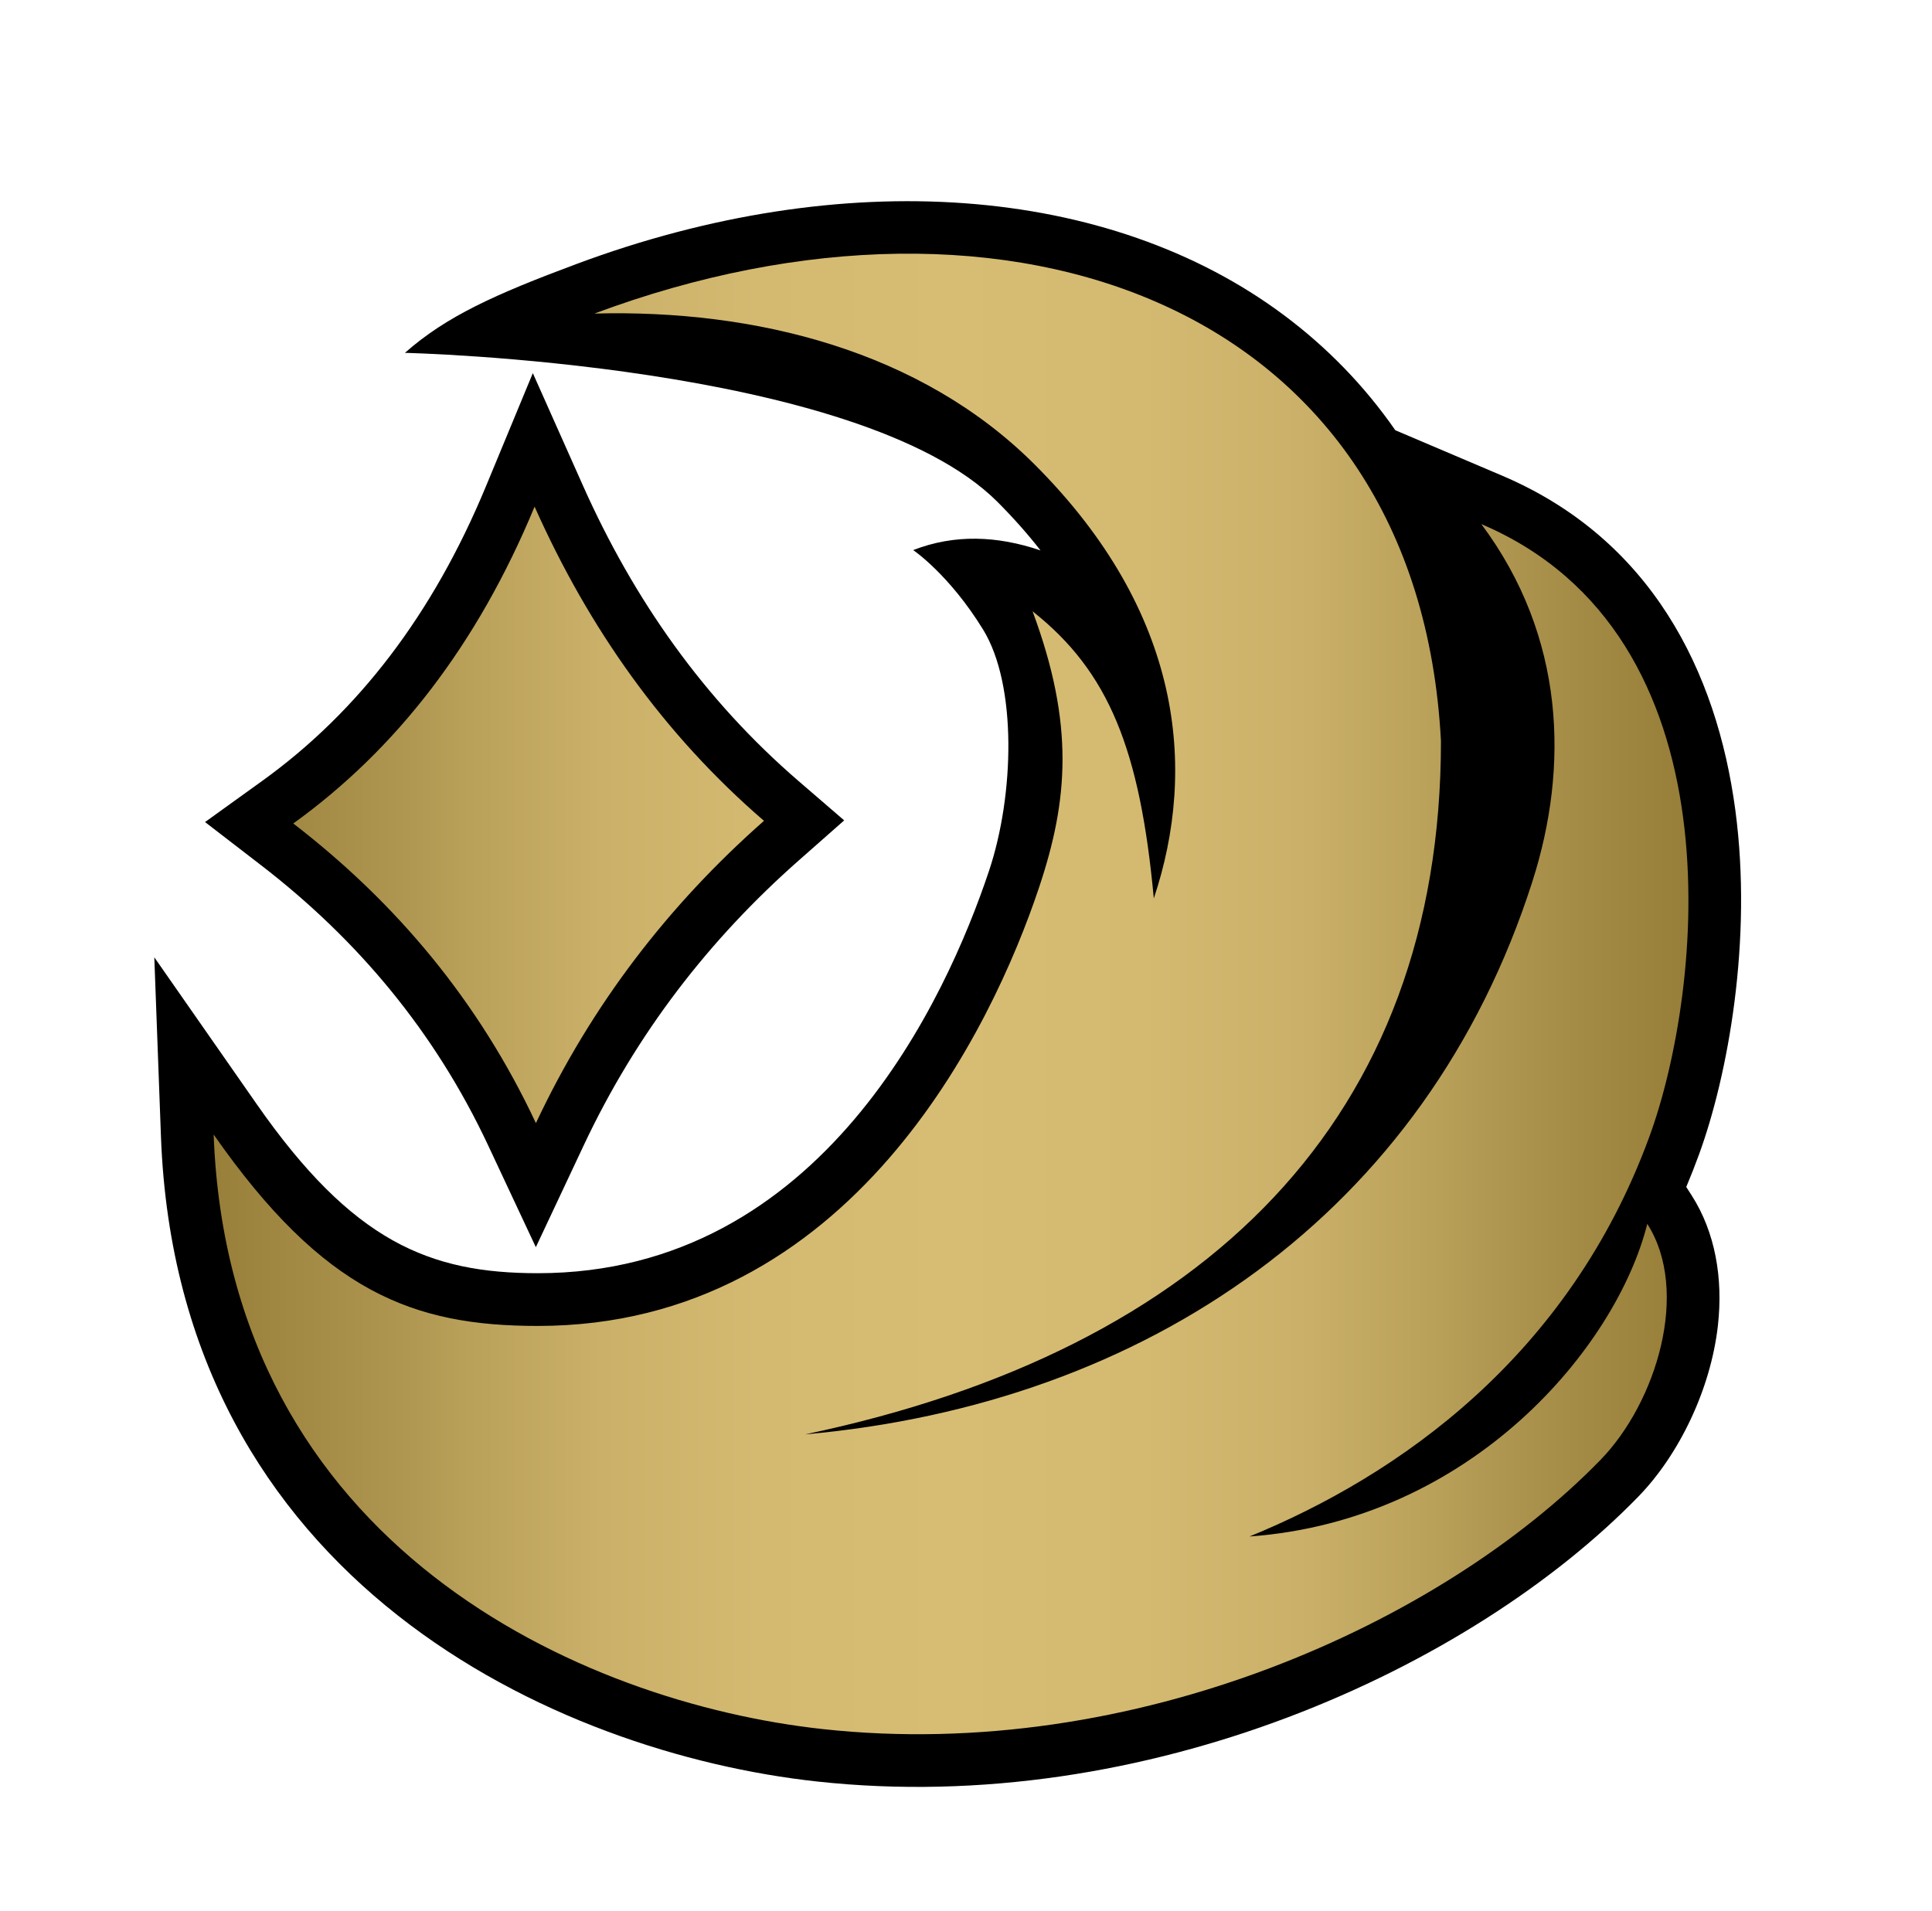
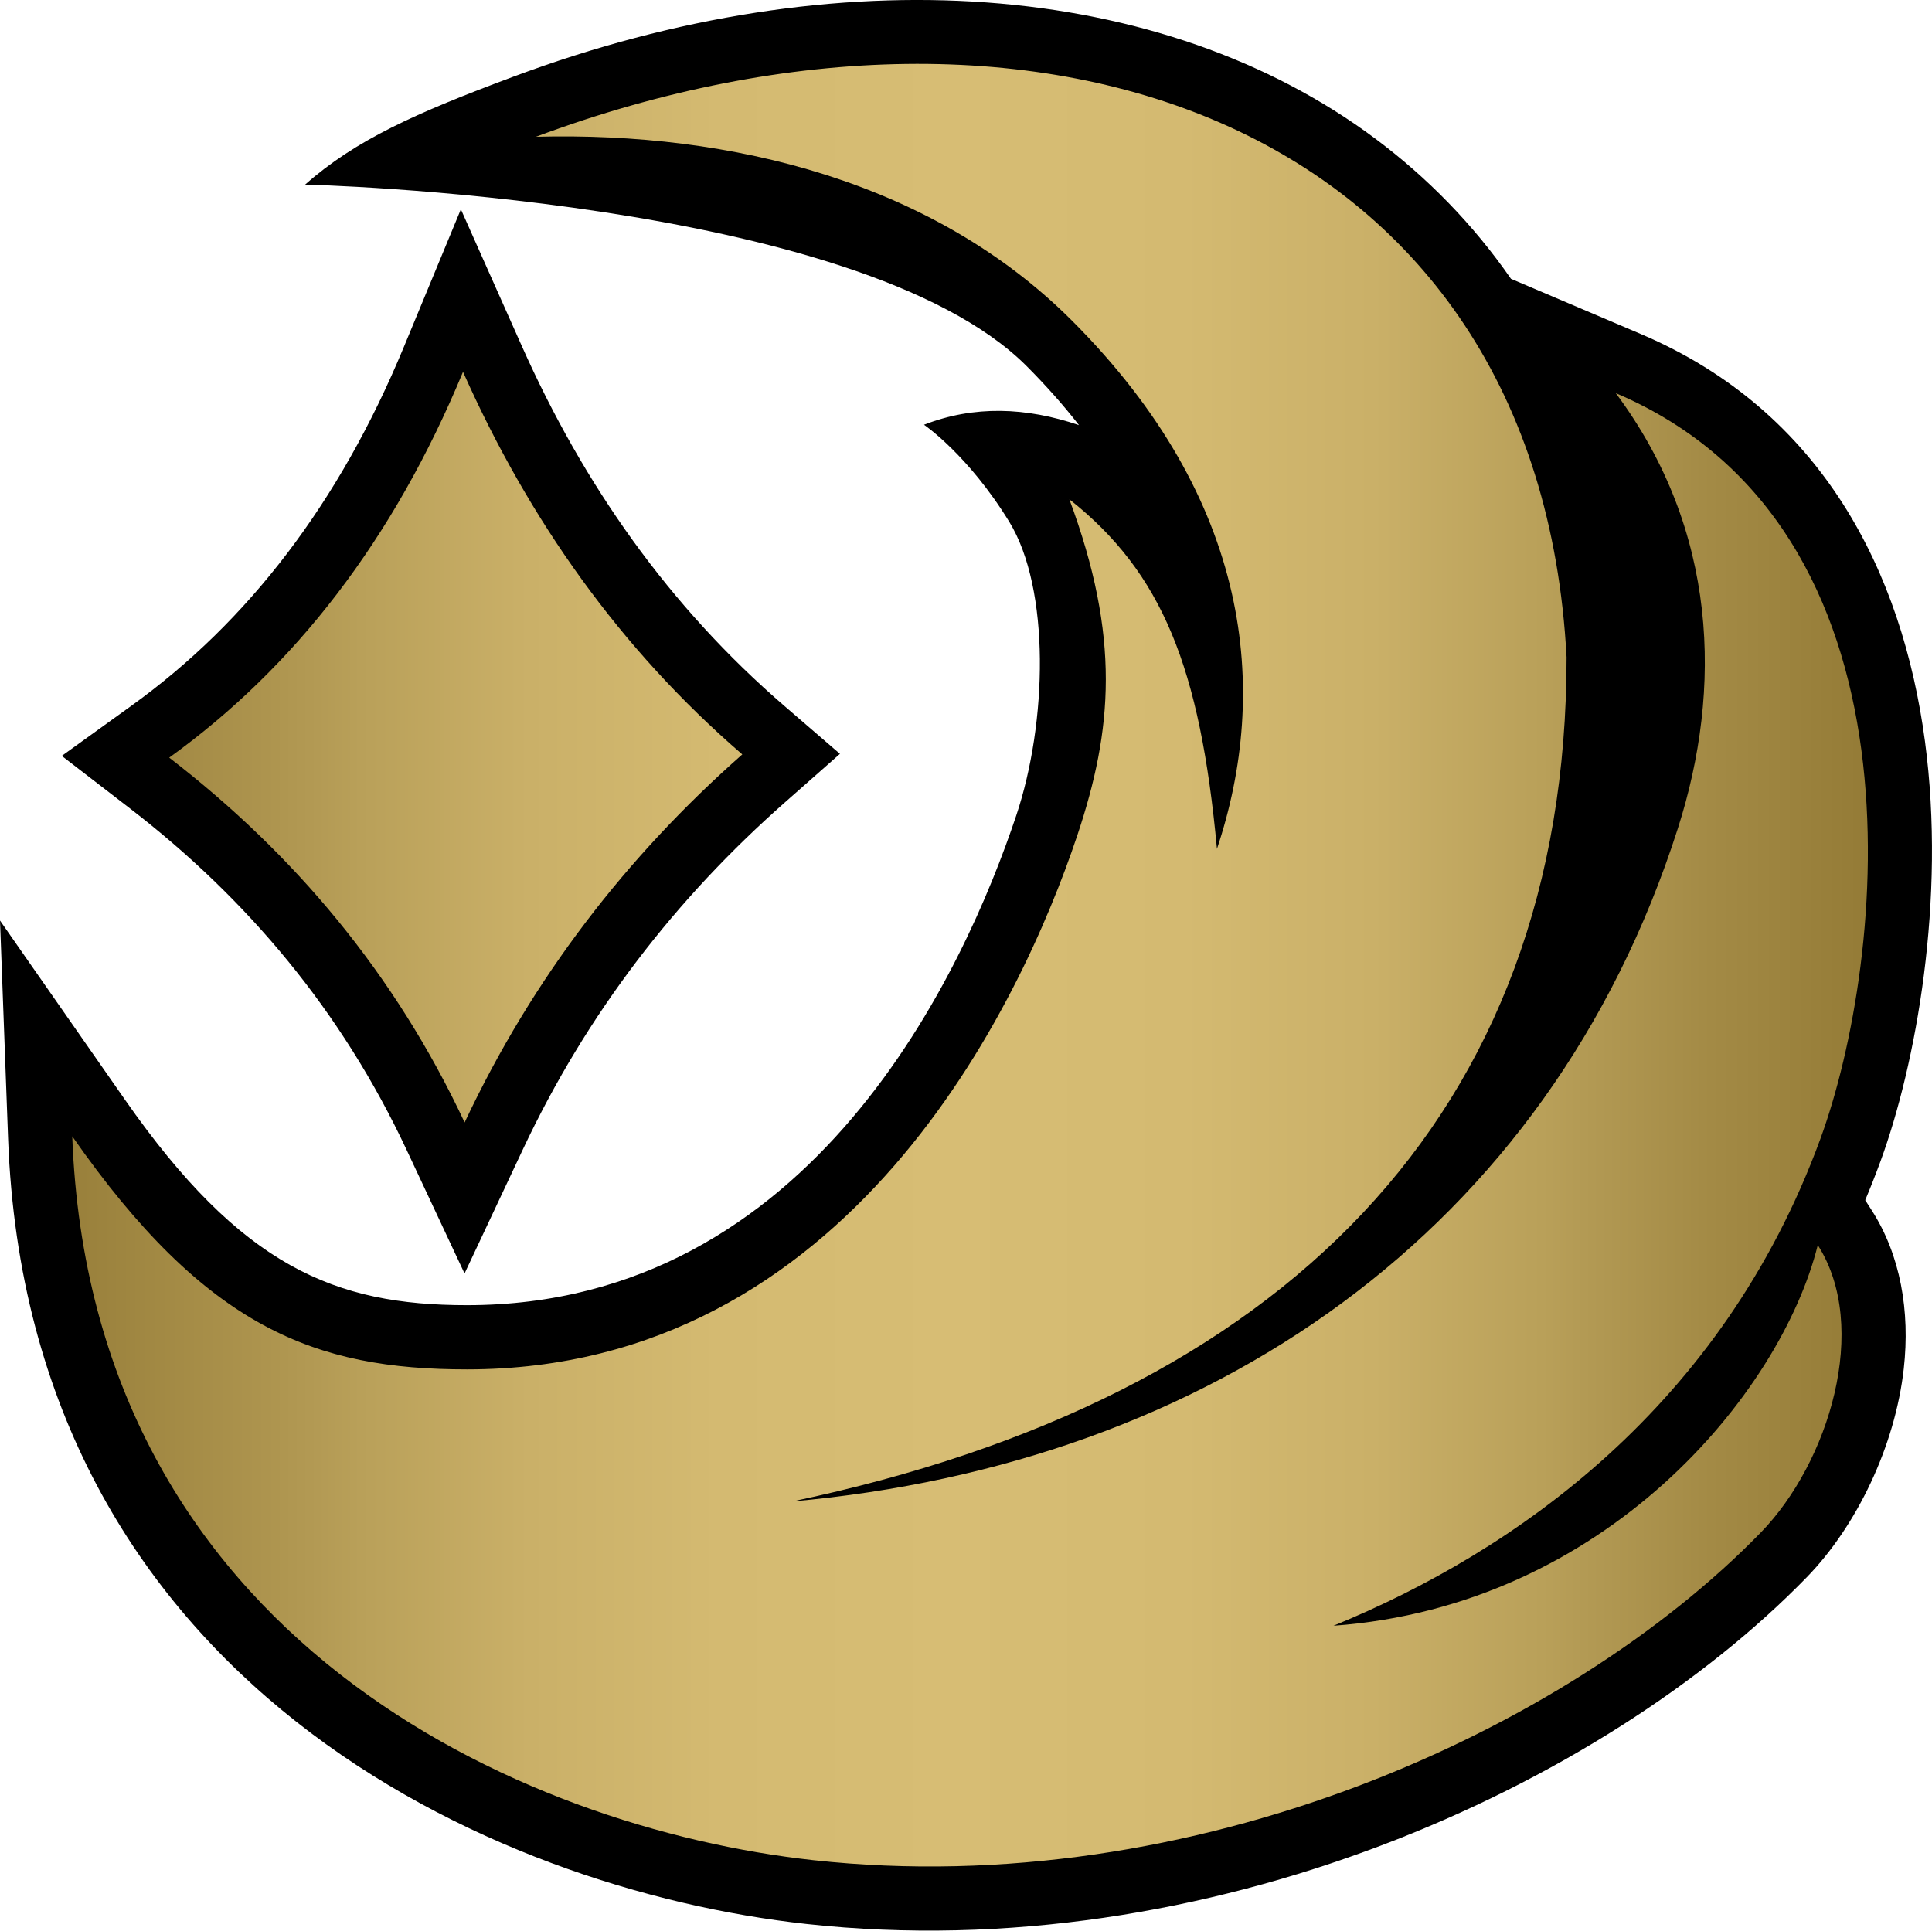
- <svg xmlns="http://www.w3.org/2000/svg" width="100%" height="100%" viewBox="0 0 91 90" version="1.1" xml:space="preserve" style="fill-rule:evenodd;clip-rule:evenodd;stroke-linejoin:round;stroke-miterlimit:2;">
-   <rect id="Rare" x="0.033" y="0" width="90" height="90" style="fill:none;" />
-   <path d="M49.01,25.927c-0.597,-0.766 -1.272,-1.529 -2.03,-2.288c-6.536,-6.535 -27.908,-7.018 -27.908,-7.018c1.95,-1.725 4.261,-2.761 8.058,-4.177c12.603,-4.703 25.101,-3.751 33.345,2.401c2.008,1.5 3.778,3.306 5.246,5.421l5.025,2.137c7.027,2.989 10.116,9.217 10.99,15.752c0.822,6.148 -0.354,12.522 -1.715,16.24c-0.189,0.517 -0.388,1.022 -0.596,1.517l0.256,0.399c1.105,1.727 1.485,3.892 1.236,6.119c-0.336,2.997 -1.822,6.088 -3.753,8.072c-7.882,8.099 -23.153,15.113 -38.692,13.414c-12.244,-1.339 -30.113,-9.41 -30.891,-30.383l-0.313,-8.439l4.831,6.927c4.513,6.469 8.129,7.953 13.234,7.953c13.416,0 19.269,-13.03 21.248,-18.943c1.204,-3.595 1.325,-8.767 -0.273,-11.37c-1.599,-2.604 -3.295,-3.749 -3.295,-3.749c1.94,-0.754 3.945,-0.681 5.997,0.015Zm-21.561,-3.073c2.404,5.398 5.715,10.099 10.157,13.931l2.156,1.859l-2.136,1.884c-4.215,3.717 -7.65,8.144 -10.136,13.432l-2.251,4.788l-2.245,-4.791c-2.516,-5.368 -6.155,-9.701 -10.696,-13.2l-2.64,-2.034l2.705,-1.948c4.504,-3.245 8.027,-7.836 10.523,-13.861l2.211,-5.338l2.352,5.278Z" />
-   <path d="M25.18,23.865c2.556,5.737 6.083,10.728 10.804,14.8c-4.468,3.94 -8.106,8.633 -10.742,14.239c-2.689,-5.739 -6.574,-10.374 -11.428,-14.114c4.856,-3.498 8.675,-8.43 11.366,-14.925Zm2.818,-9.095c19.515,-7.281 38.792,-0.433 39.873,20.137c0,17.735 -11.002,28.68 -29.955,32.66c16.086,-1.439 29.254,-10.386 34.263,-26.048c1.726,-5.397 1.55,-11.525 -2.404,-16.83c12.256,5.212 10.438,21.959 7.914,28.852c-3.795,10.367 -11.829,15.97 -18.835,18.835c10.507,-0.762 17.295,-8.963 18.735,-14.727c2.029,3.172 0.431,8.412 -2.204,11.12c-7.463,7.669 -21.93,14.287 -36.643,12.678c-11.327,-1.238 -27.96,-8.603 -28.679,-28.006c5.183,7.431 9.406,9.017 15.27,9.017c14.777,-0 21.423,-14.126 23.603,-20.638c1.379,-4.118 1.682,-7.687 -0.3,-13.024c3.594,2.841 5.06,6.51 5.71,13.525c2.052,-6.14 1.336,-13.492 -5.61,-20.438c-5.364,-5.364 -13.154,-7.314 -20.738,-7.113Z" style="fill:url(#_Linear1);" />
+ <svg xmlns="http://www.w3.org/2000/svg" id="Layer_2" data-name="Layer 2" viewBox="0 0 896.88 896.34">
  <defs>
-     <linearGradient id="_Linear1" x1="0" y1="0" x2="1" y2="0" gradientUnits="userSpaceOnUse" gradientTransform="matrix(82.973,0,0,83.3032,3.30838,45.1776)">
-       <stop offset="0" style="stop-color:#8d742f;stop-opacity:1" />
-       <stop offset="0.07" style="stop-color:#967d38;stop-opacity:1" />
-       <stop offset="0.18" style="stop-color:#ae954f;stop-opacity:1" />
-       <stop offset="0.2" style="stop-color:#b39a54;stop-opacity:1" />
-       <stop offset="0.22" style="stop-color:#b9a059;stop-opacity:1" />
-       <stop offset="0.3" style="stop-color:#cab068;stop-opacity:1" />
-       <stop offset="0.39" style="stop-color:#d4ba71;stop-opacity:1" />
-       <stop offset="0.5" style="stop-color:#d7bd74;stop-opacity:1" />
-       <stop offset="0.61" style="stop-color:#d4ba71;stop-opacity:1" />
-       <stop offset="0.7" style="stop-color:#cab068;stop-opacity:1" />
-       <stop offset="0.78" style="stop-color:#b9a059;stop-opacity:1" />
-       <stop offset="0.8" style="stop-color:#b39a54;stop-opacity:1" />
-       <stop offset="0.86" style="stop-color:#a38a45;stop-opacity:1" />
-       <stop offset="0.94" style="stop-color:#937a35;stop-opacity:1" />
-       <stop offset="1" style="stop-color:#8d742f;stop-opacity:1" />
+     <style>
+       .cls-1, .cls-2 {
+         fill-rule: evenodd;
+         stroke-width: 0px;
+       }
+ 
+       .cls-2 {
+         fill: url(#linear-gradient);
+       }
+     </style>
+     <linearGradient id="linear-gradient" x1="-501.22" y1="966.26" x2="-500.22" y2="966.26" gradientTransform="translate(499001.21 966355.16) scale(995.68 -999.64)" gradientUnits="userSpaceOnUse">
+       <stop offset="0" stop-color="#8d742f" />
+       <stop offset=".07" stop-color="#967d38" />
+       <stop offset=".18" stop-color="#ae954f" />
+       <stop offset=".2" stop-color="#b39a54" />
+       <stop offset=".22" stop-color="#b9a059" />
+       <stop offset=".3" stop-color="#cab068" />
+       <stop offset=".39" stop-color="#d4ba71" />
+       <stop offset=".5" stop-color="#d7bd74" />
+       <stop offset=".61" stop-color="#d4ba71" />
+       <stop offset=".7" stop-color="#cab068" />
+       <stop offset=".78" stop-color="#b9a059" />
+       <stop offset=".8" stop-color="#b39a54" />
+       <stop offset=".86" stop-color="#a38a45" />
+       <stop offset=".94" stop-color="#937a35" />
+       <stop offset="1" stop-color="#8d742f" />
    </linearGradient>
  </defs>
+   <g id="Layer_1-2" data-name="Layer 1">
+     <path class="cls-1" d="M500.9,197.4c-7.16-9.19-15.26-18.35-24.36-27.46-78.43-78.42-334.9-84.22-334.9-84.22,23.4-20.7,51.13-33.13,96.7-50.12,151.24-56.44,301.21-45.01,400.14,28.81,24.1,18,45.34,39.67,62.95,65.05l60.3,25.64c84.32,35.87,121.39,110.6,131.88,189.02,9.86,73.78-4.25,150.26-20.58,194.88-2.27,6.2-4.66,12.26-7.15,18.2l3.07,4.79c13.26,20.72,17.82,46.7,14.83,73.43-4.03,35.96-21.86,73.06-45.04,96.86-94.58,97.19-277.84,181.36-464.3,160.97C227.52,877.2,13.09,780.35,3.76,528.67l-3.76-101.27,57.97,83.12c54.16,77.63,97.55,95.44,158.81,95.44,160.99,0,231.23-156.36,254.98-227.32,14.45-43.14,15.9-105.2-3.28-136.44-19.19-31.25-39.54-44.99-39.54-44.99,23.28-9.05,47.34-8.17,71.96.18h0ZM242.17,160.52c28.85,64.78,68.58,121.19,121.88,167.17l25.87,22.31-25.63,22.61c-50.58,44.6-91.8,97.73-121.63,161.18l-27.01,57.46-26.94-57.49c-30.19-64.42-73.86-116.41-128.35-158.4l-31.68-24.41,32.46-23.38c54.05-38.94,96.32-94.03,126.28-166.33l26.53-64.06,28.22,63.34h0Z" />
+     <path class="cls-2" d="M214.94,172.66c30.67,68.84,73,128.74,129.65,177.6-53.62,47.28-97.27,103.6-128.9,170.87-32.27-68.87-78.89-124.49-137.14-169.37,58.27-41.98,104.1-101.16,136.39-179.1h0ZM248.76,63.52c234.18-87.37,465.5-5.2,478.48,241.64,0,212.82-132.02,344.16-359.46,391.92,193.03-17.27,351.05-124.63,411.16-312.58,20.71-64.76,18.6-138.3-28.85-201.96,147.07,62.54,125.26,263.51,94.97,346.22-45.54,124.4-141.95,191.64-226.02,226.02,126.08-9.14,207.54-107.56,224.82-176.72,24.35,38.06,5.17,100.94-26.45,133.44-89.56,92.03-263.16,171.44-439.72,152.14-135.92-14.86-335.52-103.24-344.15-336.07,62.2,89.17,112.87,108.2,183.24,108.2,177.32,0,257.08-169.51,283.24-247.66,16.55-49.42,20.18-92.24-3.6-156.29,43.13,34.09,60.72,78.12,68.52,162.3,24.62-73.68,16.03-161.9-67.32-245.26-64.37-64.37-157.85-87.77-248.86-85.36h0Z" />
+   </g>
</svg>
